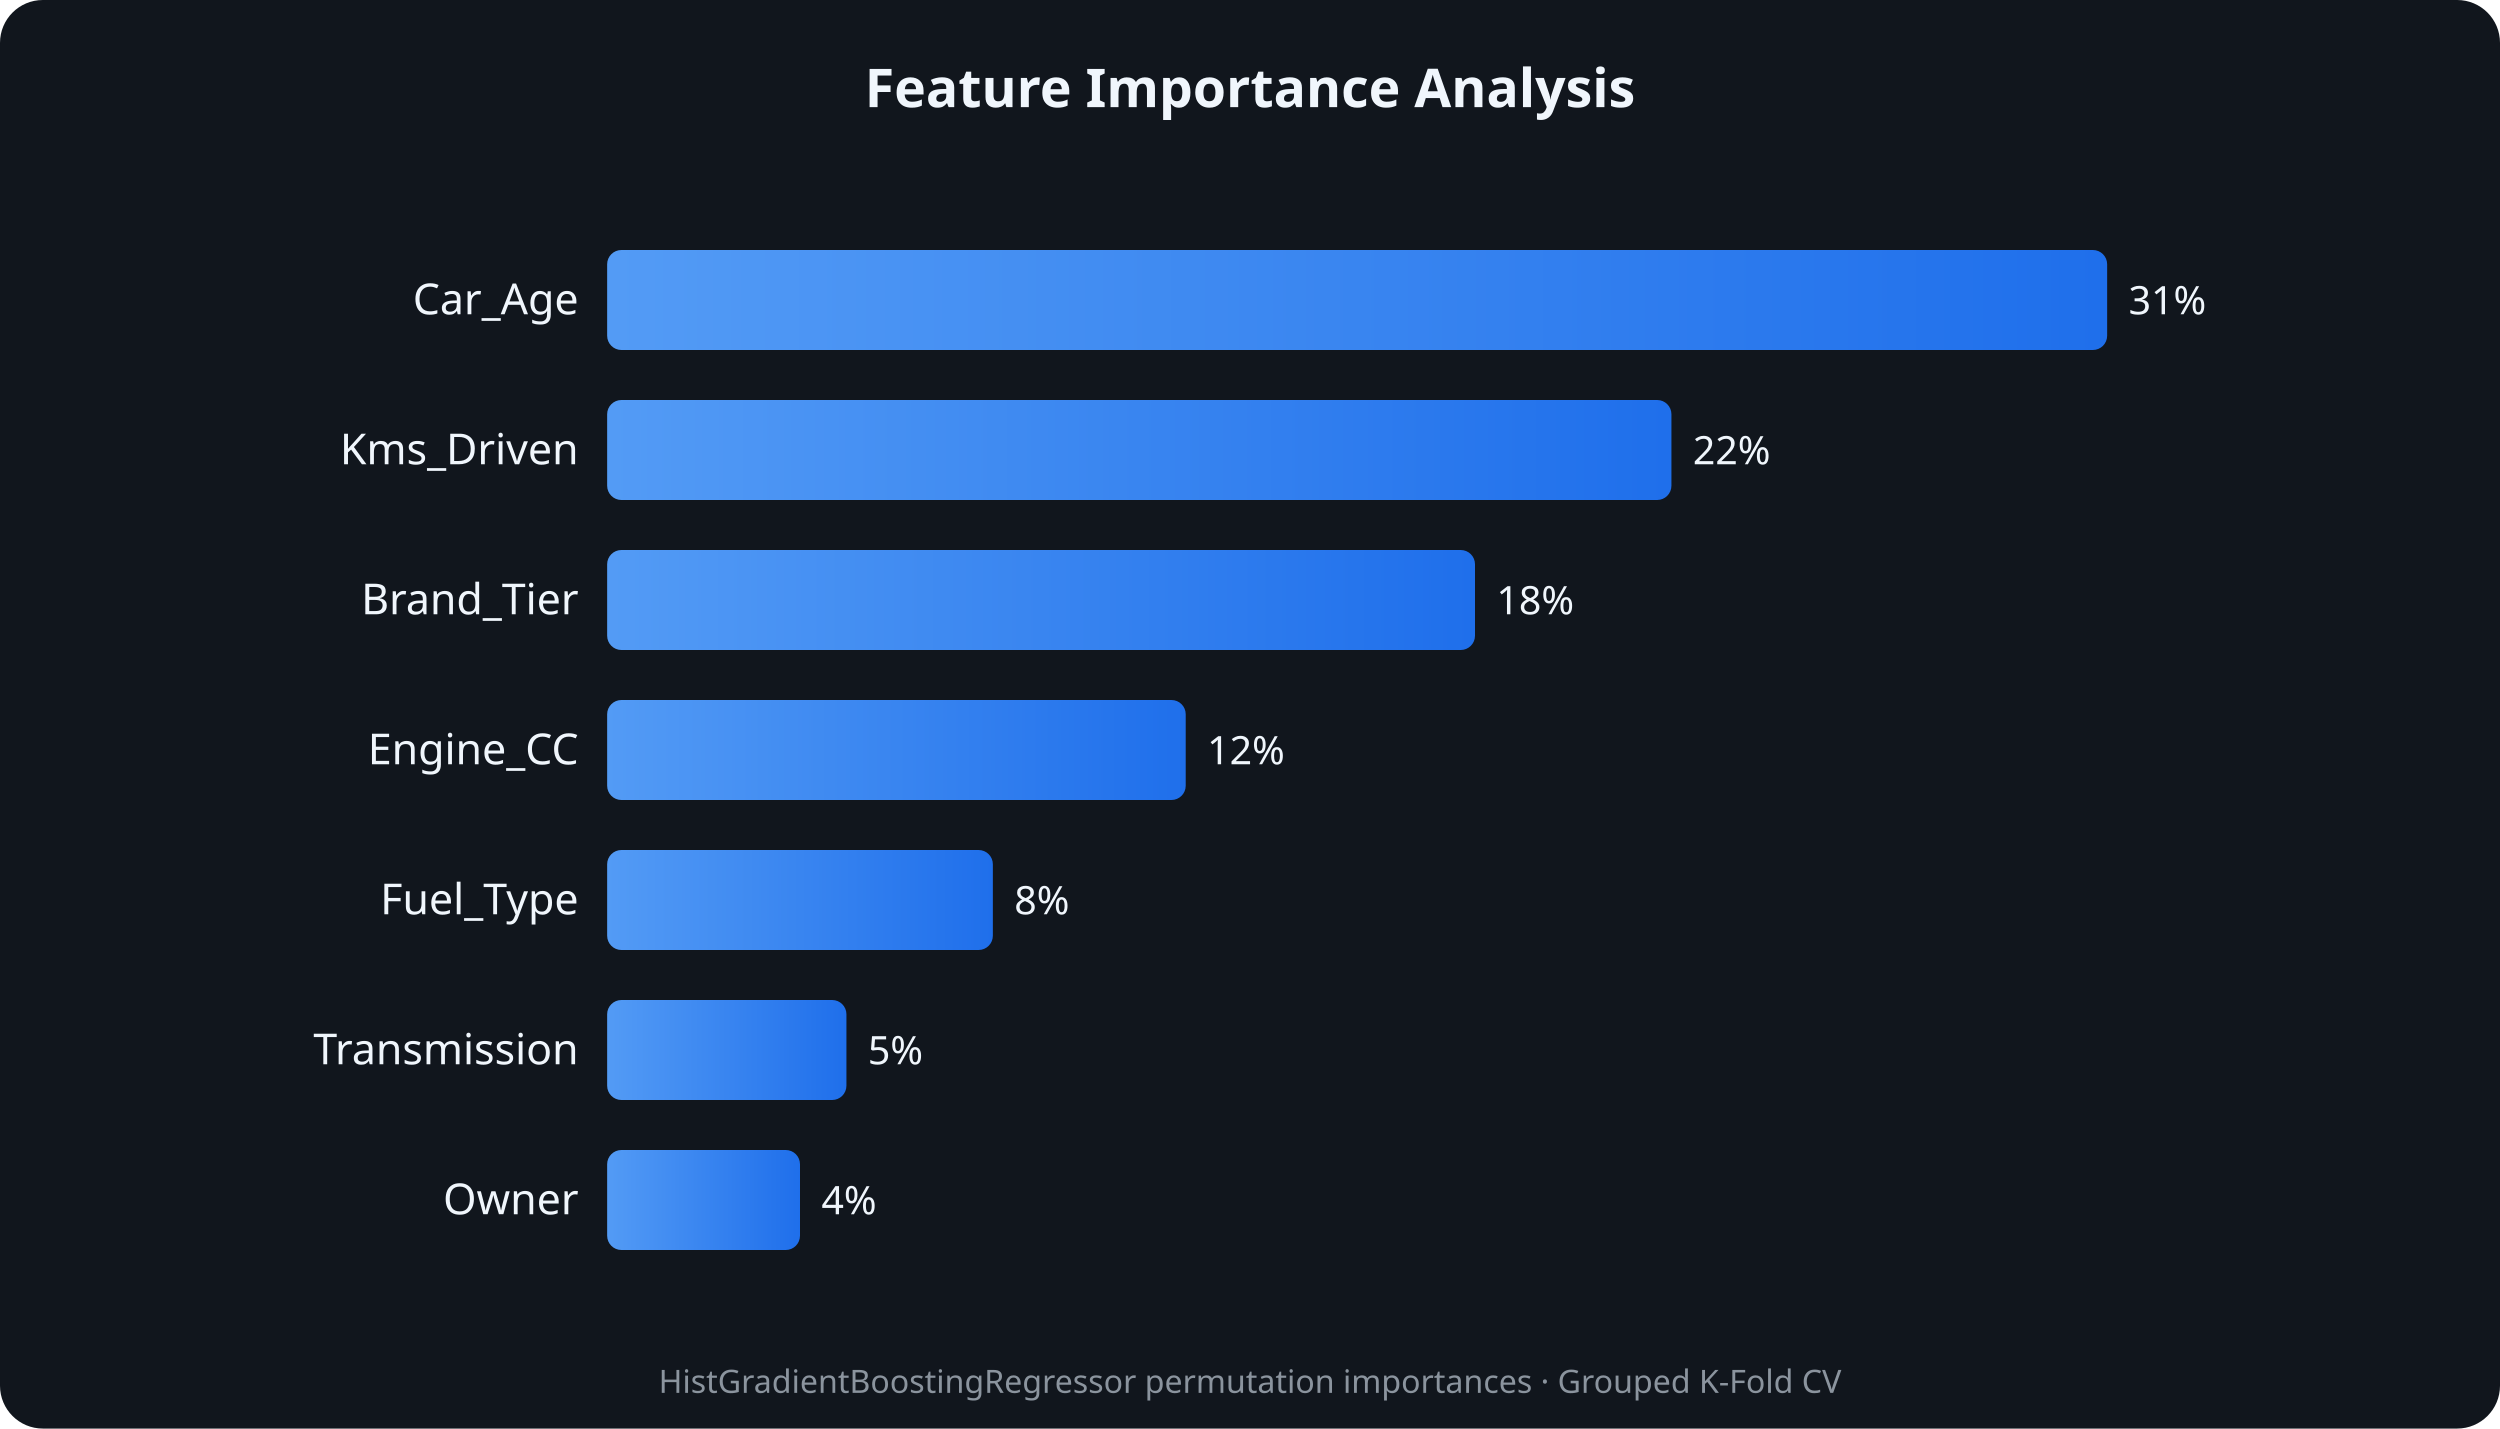
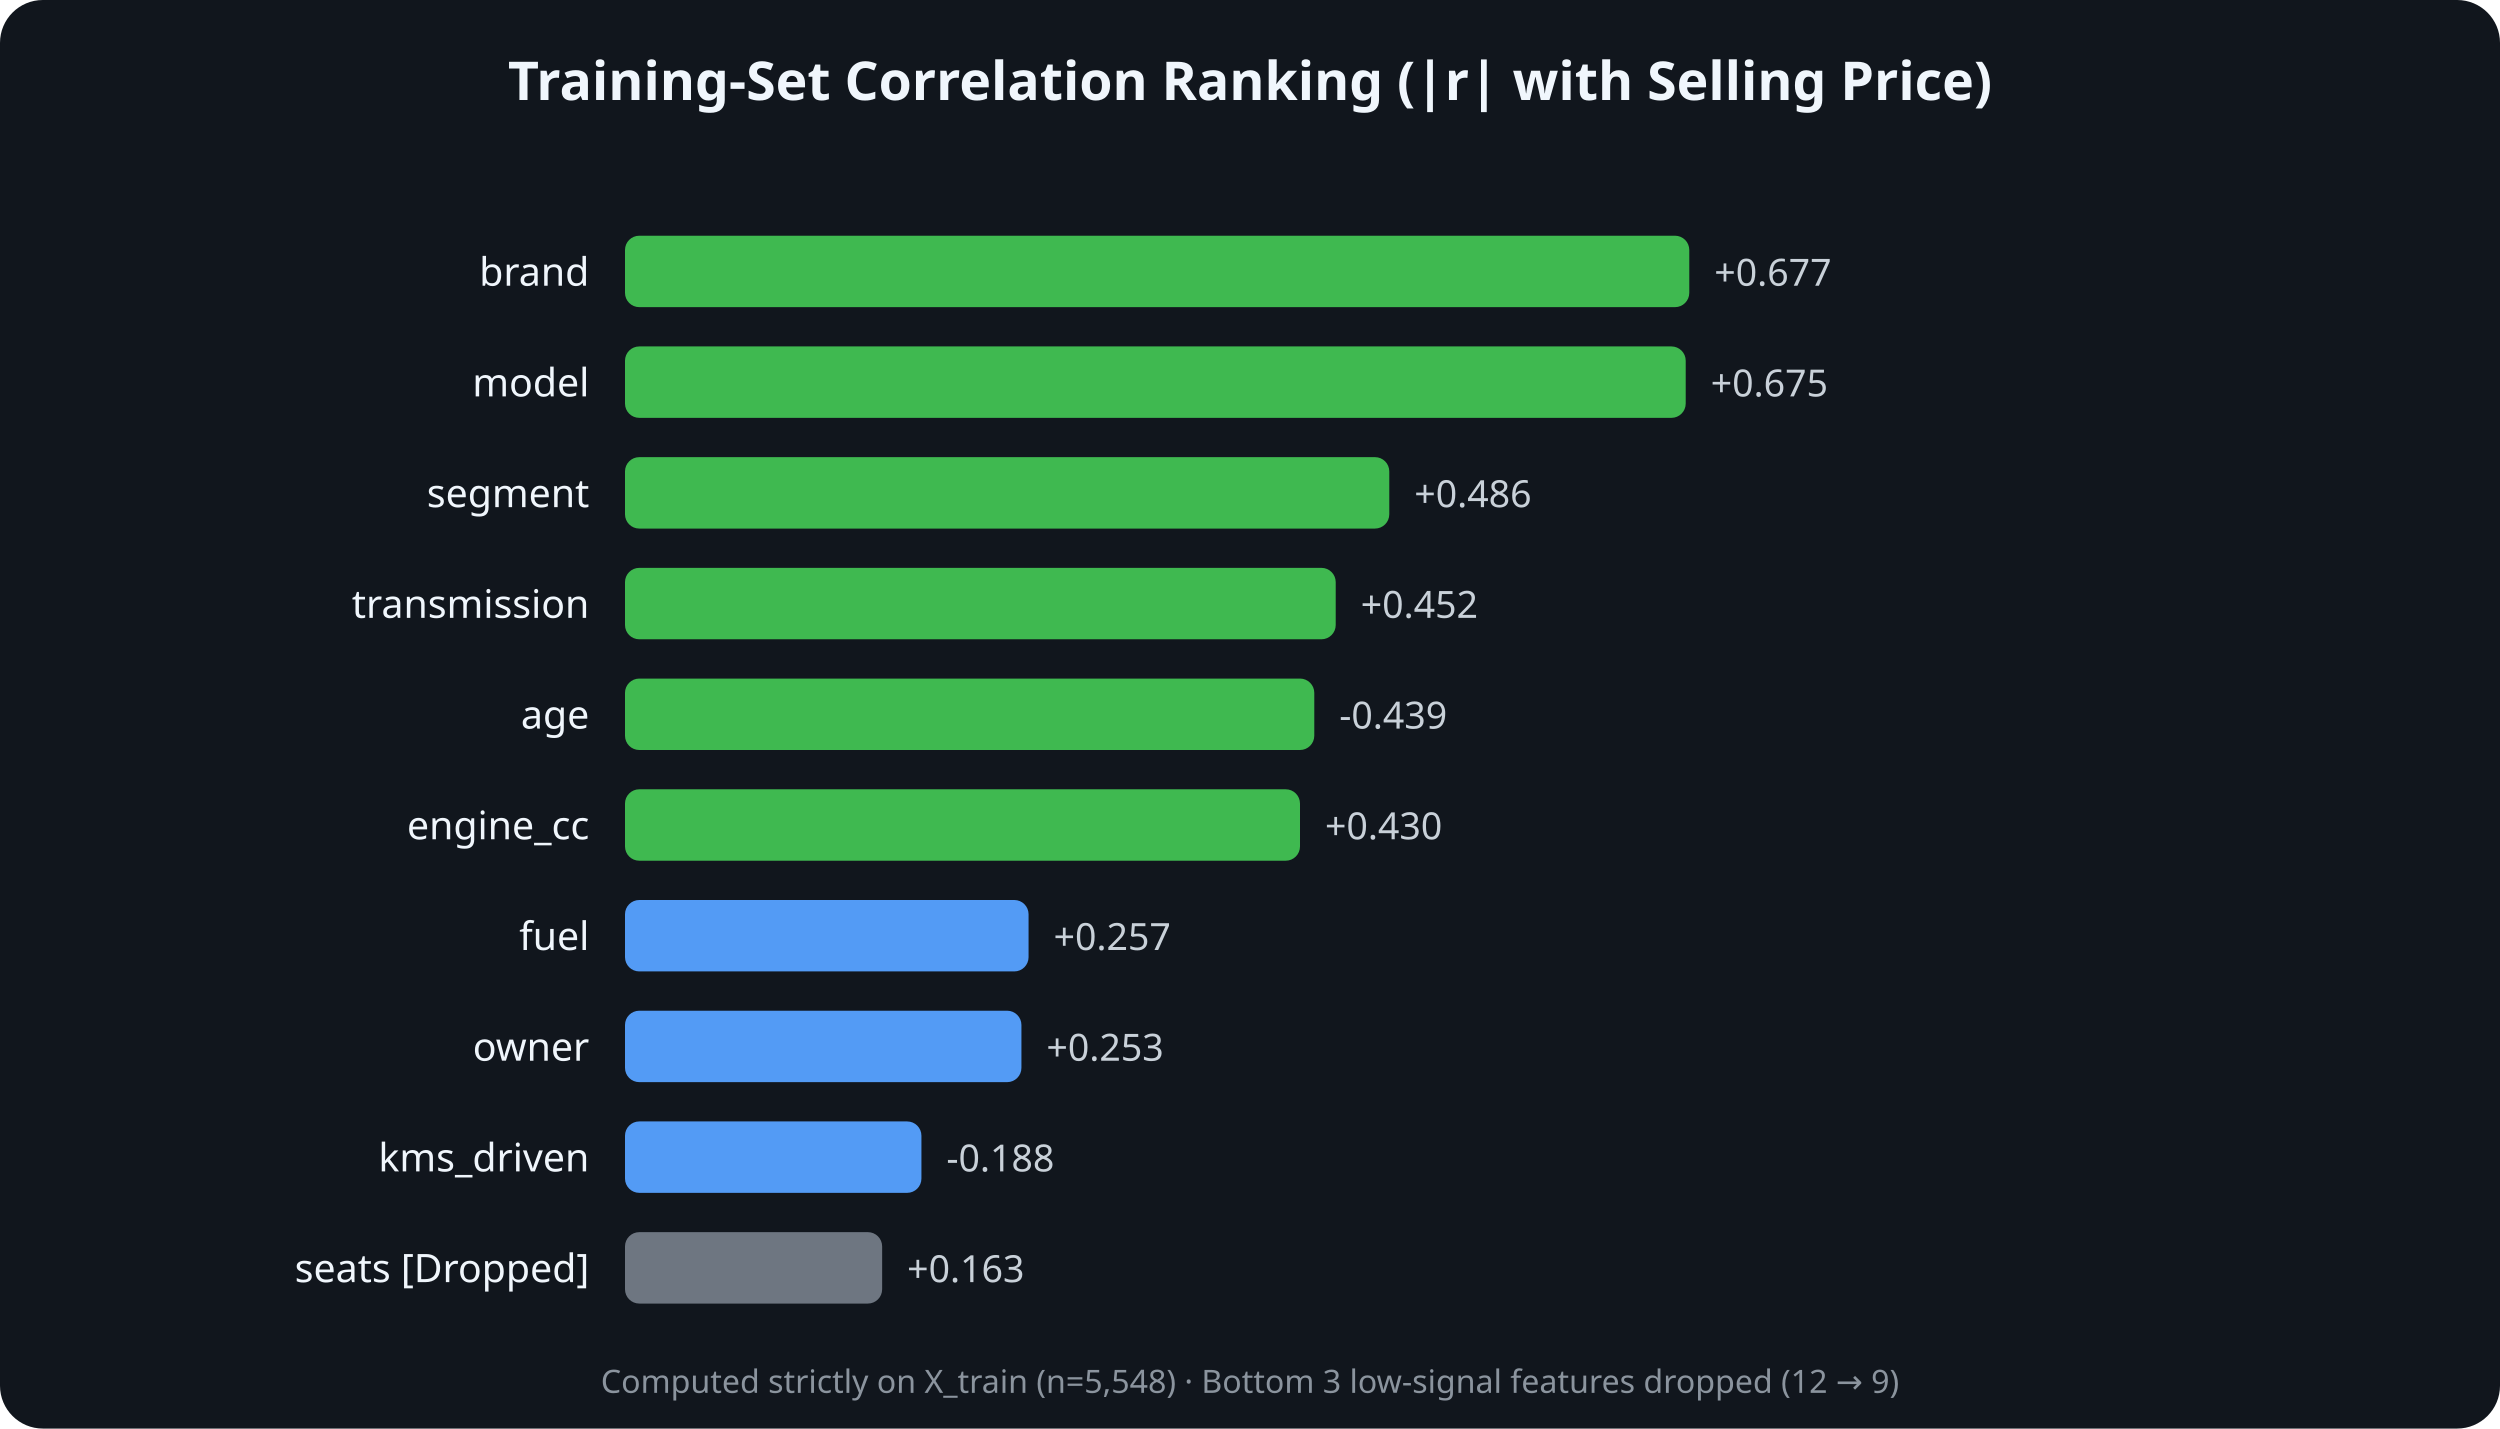
<svg xmlns="http://www.w3.org/2000/svg" width="100%" height="100%" viewBox="0 0 700 400">
  <rect width="700" height="400" fill="#11161d" rx="12" />
-   <text x="350" y="30" font-family="system-ui,sans-serif" font-size="15" font-weight="700" fill="#f0f6fc" text-anchor="middle">Feature Importance Analysis</text>
-   <text x="350" y="390" font-family="system-ui,sans-serif" font-size="9" fill="#8b949e" text-anchor="middle">HistGradientBoostingRegressor permutation importances · Grouped K-Fold CV</text>
-   <text x="162" y="88" font-family="system-ui,sans-serif" font-size="12" fill="#f0f6fc" text-anchor="end">Car_Age</text>
-   <defs>
-     <linearGradient id="bg0" x1="0" y1="0" x2="1" y2="0">
-       <stop offset="0%" stop-color="#539bf5" />
-       <stop offset="100%" stop-color="#1f6feb" />
-     </linearGradient>
-   </defs>
-   <rect x="170" y="70" width="420" height="28" rx="4" fill="url(#bg0)" />
-   <text x="596" y="88" font-family="system-ui,sans-serif" font-size="11" fill="#f0f6fc">31%</text>
-   <text x="162" y="130" font-family="system-ui,sans-serif" font-size="12" fill="#f0f6fc" text-anchor="end">Kms_Driven</text>
-   <defs>
-     <linearGradient id="bg1" x1="0" y1="0" x2="1" y2="0">
-       <stop offset="0%" stop-color="#539bf5" />
-       <stop offset="100%" stop-color="#1f6feb" />
-     </linearGradient>
-   </defs>
-   <rect x="170" y="112" width="298" height="28" rx="4" fill="url(#bg1)" />
-   <text x="474" y="130" font-family="system-ui,sans-serif" font-size="11" fill="#f0f6fc">22%</text>
-   <text x="162" y="172" font-family="system-ui,sans-serif" font-size="12" fill="#f0f6fc" text-anchor="end">Brand_Tier</text>
-   <defs>
-     <linearGradient id="bg2" x1="0" y1="0" x2="1" y2="0">
-       <stop offset="0%" stop-color="#539bf5" />
-       <stop offset="100%" stop-color="#1f6feb" />
-     </linearGradient>
-   </defs>
-   <rect x="170" y="154" width="243" height="28" rx="4" fill="url(#bg2)" />
-   <text x="419" y="172" font-family="system-ui,sans-serif" font-size="11" fill="#f0f6fc">18%</text>
-   <text x="162" y="214" font-family="system-ui,sans-serif" font-size="12" fill="#f0f6fc" text-anchor="end">Engine_CC</text>
-   <defs>
-     <linearGradient id="bg3" x1="0" y1="0" x2="1" y2="0">
-       <stop offset="0%" stop-color="#539bf5" />
-       <stop offset="100%" stop-color="#1f6feb" />
-     </linearGradient>
-   </defs>
-   <rect x="170" y="196" width="162" height="28" rx="4" fill="url(#bg3)" />
-   <text x="338" y="214" font-family="system-ui,sans-serif" font-size="11" fill="#f0f6fc">12%</text>
-   <text x="162" y="256" font-family="system-ui,sans-serif" font-size="12" fill="#f0f6fc" text-anchor="end">Fuel_Type</text>
-   <defs>
-     <linearGradient id="bg4" x1="0" y1="0" x2="1" y2="0">
-       <stop offset="0%" stop-color="#539bf5" />
-       <stop offset="100%" stop-color="#1f6feb" />
-     </linearGradient>
-   </defs>
-   <rect x="170" y="238" width="108" height="28" rx="4" fill="url(#bg4)" />
-   <text x="284" y="256" font-family="system-ui,sans-serif" font-size="11" fill="#f0f6fc">8%</text>
-   <text x="162" y="298" font-family="system-ui,sans-serif" font-size="12" fill="#f0f6fc" text-anchor="end">Transmission</text>
-   <defs>
-     <linearGradient id="bg5" x1="0" y1="0" x2="1" y2="0">
-       <stop offset="0%" stop-color="#539bf5" />
-       <stop offset="100%" stop-color="#1f6feb" />
-     </linearGradient>
-   </defs>
-   <rect x="170" y="280" width="67" height="28" rx="4" fill="url(#bg5)" />
-   <text x="243" y="298" font-family="system-ui,sans-serif" font-size="11" fill="#f0f6fc">5%</text>
-   <text x="162" y="340" font-family="system-ui,sans-serif" font-size="12" fill="#f0f6fc" text-anchor="end">Owner</text>
-   <defs>
-     <linearGradient id="bg6" x1="0" y1="0" x2="1" y2="0">
-       <stop offset="0%" stop-color="#539bf5" />
-       <stop offset="100%" stop-color="#1f6feb" />
-     </linearGradient>
-   </defs>
-   <rect x="170" y="322" width="54" height="28" rx="4" fill="url(#bg6)" />
-   <text x="230" y="340" font-family="system-ui,sans-serif" font-size="11" fill="#f0f6fc">4%</text>
+   <text x="350" y="28" font-family="system-ui,sans-serif" font-size="15" font-weight="700" fill="#f0f6fc" text-anchor="middle">Training-Set Correlation Ranking (|r| with Selling Price)</text>
+   <text x="350" y="390" font-family="system-ui,sans-serif" font-size="9" fill="#8b949e" text-anchor="middle">Computed strictly on X_train (n=5,548) · Bottom 3 low-signal features dropped (12 → 9)</text>
+   <text x="165" y="80" font-family="system-ui,sans-serif" font-size="11" fill="#f0f6fc" text-anchor="end">brand</text>
+   <rect x="175" y="66" width="298" height="20" rx="4" fill="#3fb950" />
+   <text x="480" y="80" font-family="system-ui,sans-serif" font-size="10.5" fill="#c9d1d9">+0.677</text>
+   <text x="165" y="111" font-family="system-ui,sans-serif" font-size="11" fill="#f0f6fc" text-anchor="end">model</text>
+   <rect x="175" y="97" width="297" height="20" rx="4" fill="#3fb950" />
+   <text x="479" y="111" font-family="system-ui,sans-serif" font-size="10.5" fill="#c9d1d9">+0.675</text>
+   <text x="165" y="142" font-family="system-ui,sans-serif" font-size="11" fill="#f0f6fc" text-anchor="end">segment</text>
+   <rect x="175" y="128" width="214" height="20" rx="4" fill="#3fb950" />
+   <text x="396" y="142" font-family="system-ui,sans-serif" font-size="10.5" fill="#c9d1d9">+0.486</text>
+   <text x="165" y="173" font-family="system-ui,sans-serif" font-size="11" fill="#f0f6fc" text-anchor="end">transmission</text>
+   <rect x="175" y="159" width="199" height="20" rx="4" fill="#3fb950" />
+   <text x="381" y="173" font-family="system-ui,sans-serif" font-size="10.5" fill="#c9d1d9">+0.452</text>
+   <text x="165" y="204" font-family="system-ui,sans-serif" font-size="11" fill="#f0f6fc" text-anchor="end">age</text>
+   <rect x="175" y="190" width="193" height="20" rx="4" fill="#3fb950" />
+   <text x="375" y="204" font-family="system-ui,sans-serif" font-size="10.5" fill="#c9d1d9">-0.439</text>
+   <text x="165" y="235" font-family="system-ui,sans-serif" font-size="11" fill="#f0f6fc" text-anchor="end">engine_cc</text>
+   <rect x="175" y="221" width="189" height="20" rx="4" fill="#3fb950" />
+   <text x="371" y="235" font-family="system-ui,sans-serif" font-size="10.5" fill="#c9d1d9">+0.430</text>
+   <text x="165" y="266" font-family="system-ui,sans-serif" font-size="11" fill="#f0f6fc" text-anchor="end">fuel</text>
+   <rect x="175" y="252" width="113" height="20" rx="4" fill="#539bf5" />
+   <text x="295" y="266" font-family="system-ui,sans-serif" font-size="10.5" fill="#c9d1d9">+0.257</text>
+   <text x="165" y="297" font-family="system-ui,sans-serif" font-size="11" fill="#f0f6fc" text-anchor="end">owner</text>
+   <rect x="175" y="283" width="111" height="20" rx="4" fill="#539bf5" />
+   <text x="293" y="297" font-family="system-ui,sans-serif" font-size="10.5" fill="#c9d1d9">+0.253</text>
+   <text x="165" y="328" font-family="system-ui,sans-serif" font-size="11" fill="#f0f6fc" text-anchor="end">kms_driven</text>
+   <rect x="175" y="314" width="83" height="20" rx="4" fill="#539bf5" />
+   <text x="265" y="328" font-family="system-ui,sans-serif" font-size="10.5" fill="#c9d1d9">-0.188</text>
+   <text x="165" y="359" font-family="system-ui,sans-serif" font-size="11" fill="#f0f6fc" text-anchor="end">seats [Dropped]</text>
+   <rect x="175" y="345" width="72" height="20" rx="4" fill="#6e7681" />
+   <text x="254" y="359" font-family="system-ui,sans-serif" font-size="10.5" fill="#c9d1d9">+0.163</text>
</svg>
